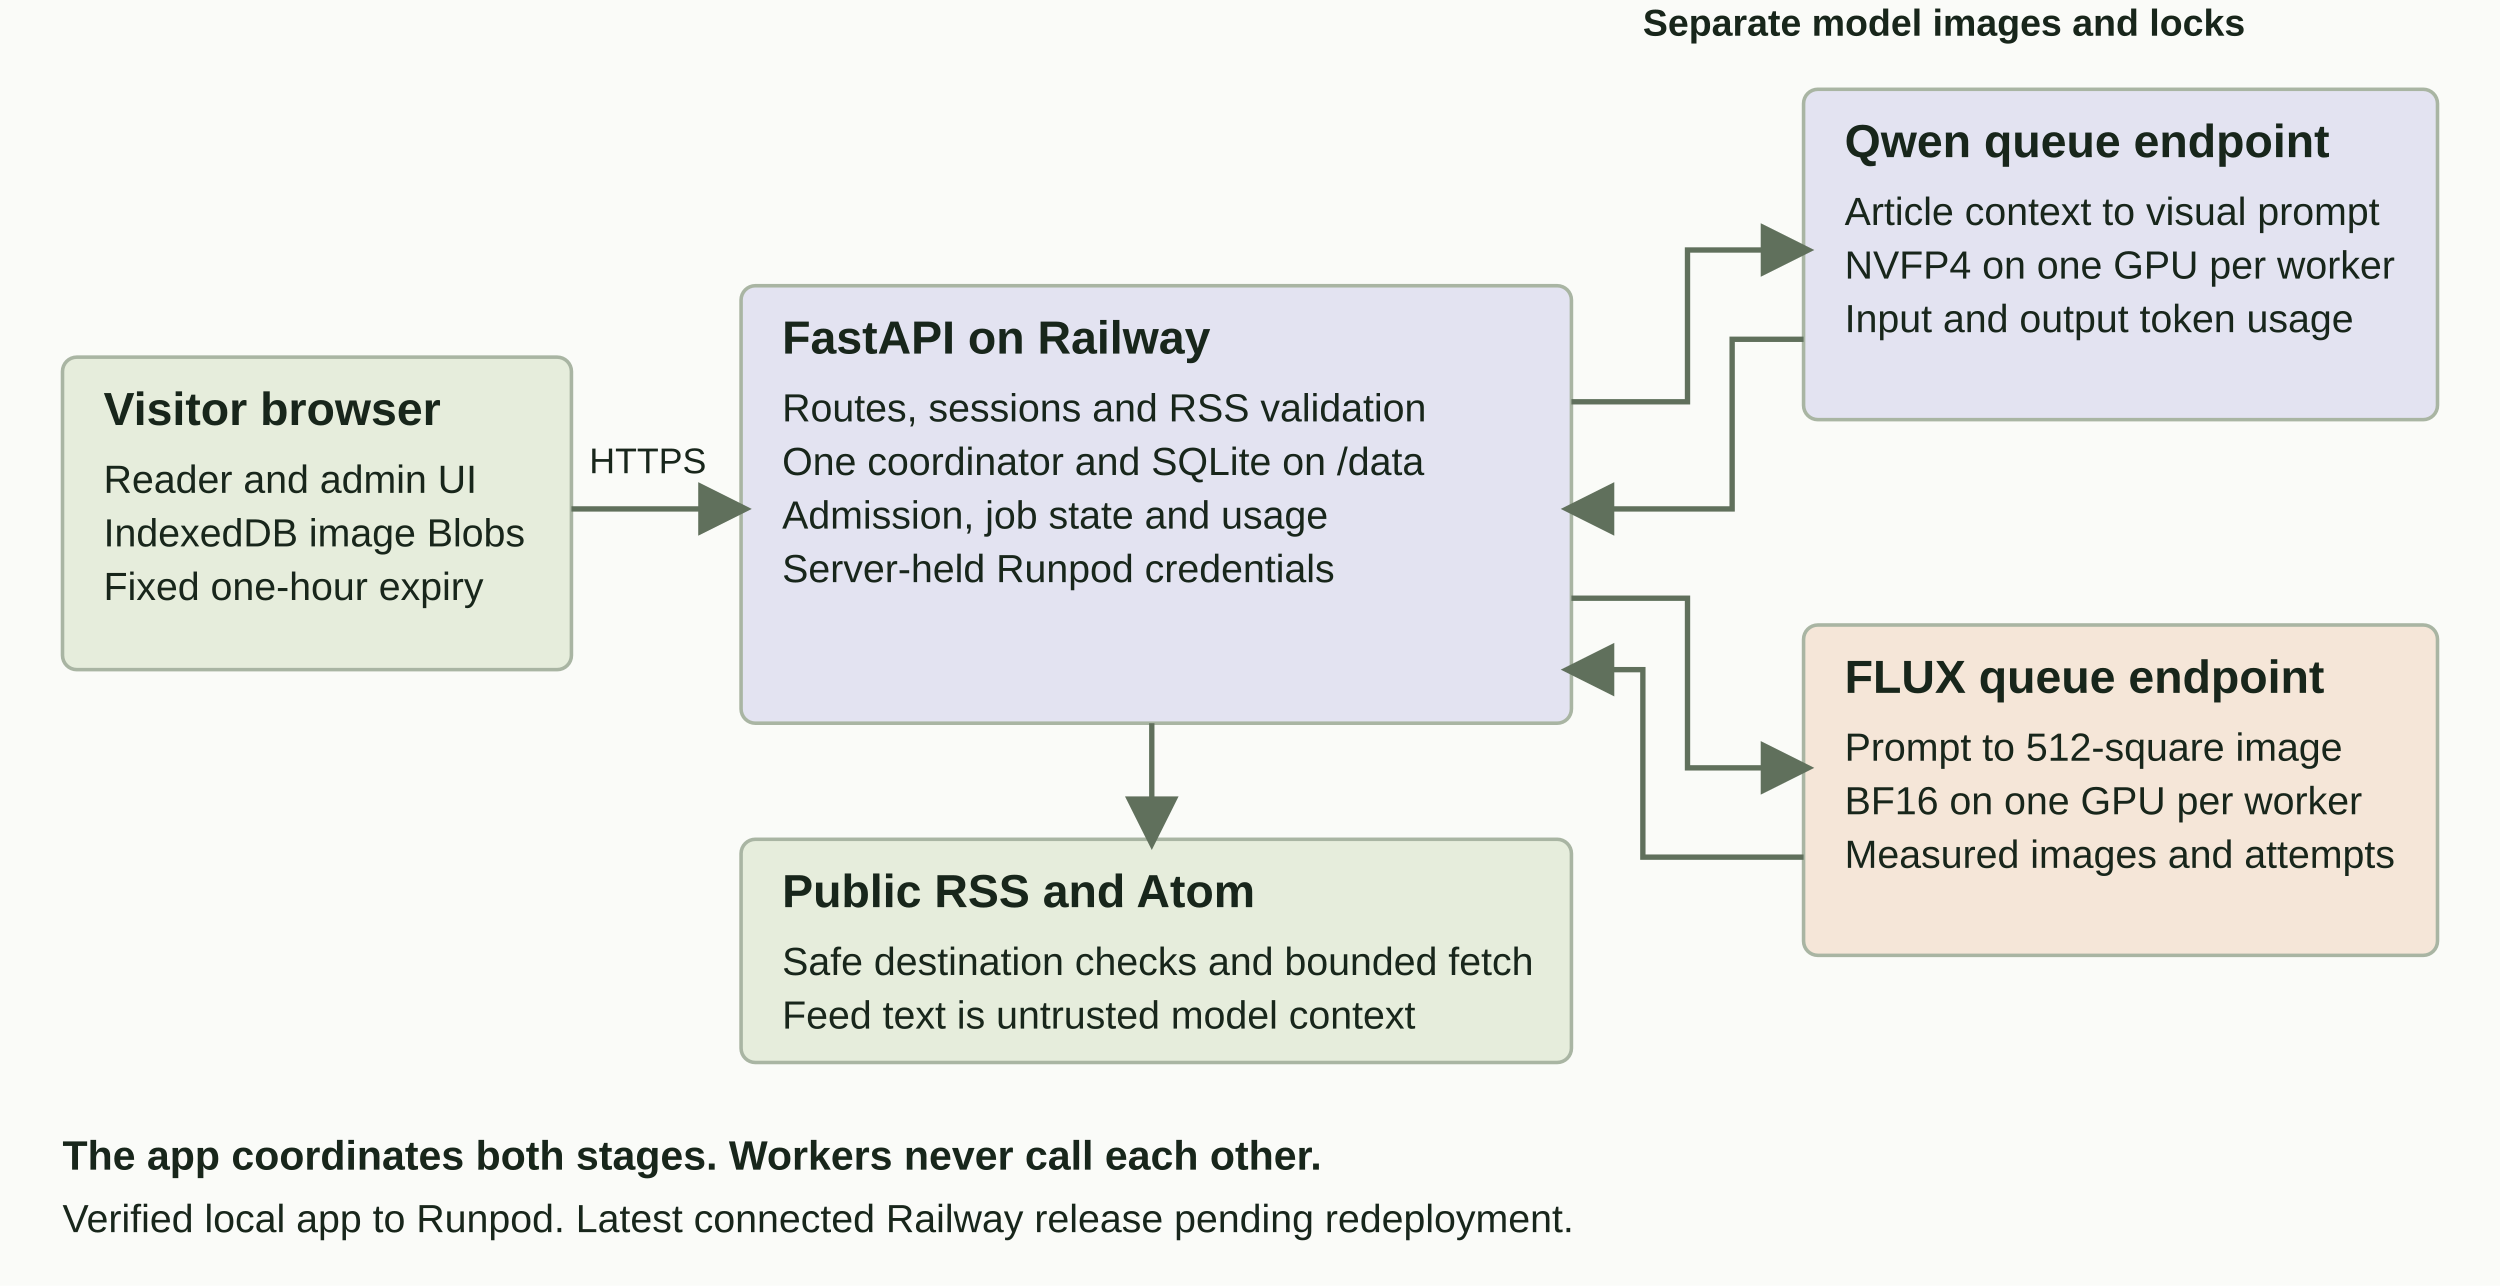
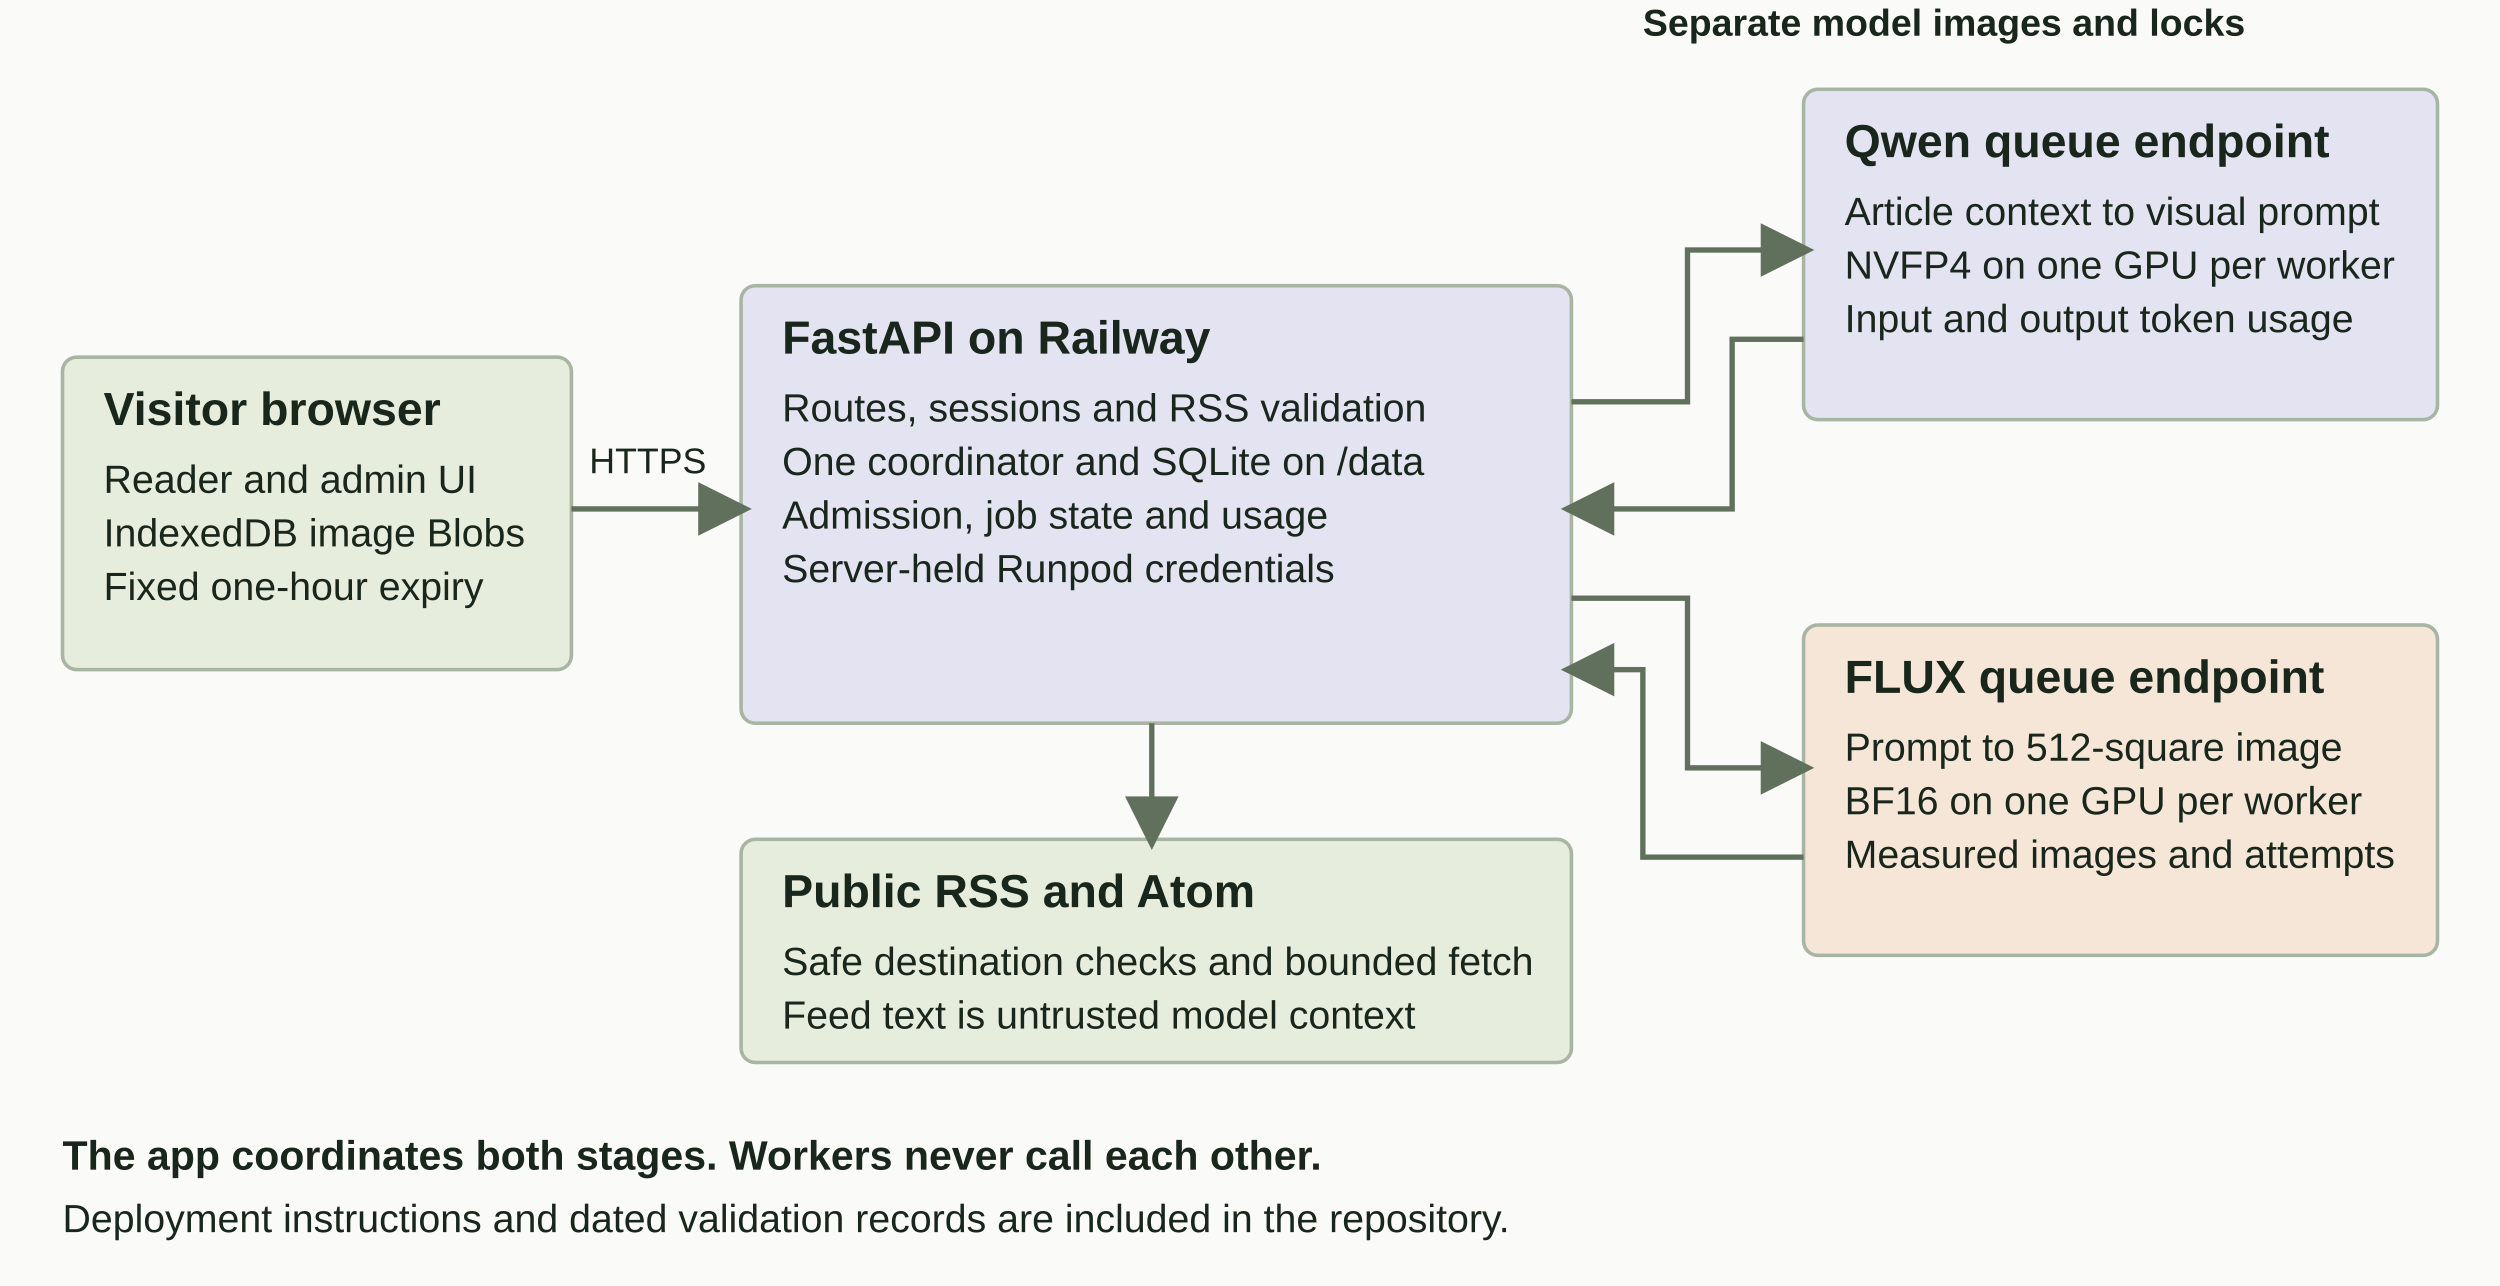
<svg xmlns="http://www.w3.org/2000/svg" width="1400" height="720" viewBox="0 0 1400 720">
  <defs>
    <marker id="a" markerWidth="10" markerHeight="10" refX="8" refY="5" orient="auto-start-reverse">
      <path d="M0 0L10 5L0 10Z" fill="#60705c" />
    </marker>
  </defs>
  <rect width="1400" height="720" fill="#fafbf8" />
  <rect x="35" y="200" width="285" height="175" rx="8" fill="#e6eddc" stroke="#a9b5a3" stroke-width="2" />
  <text x="58" y="238" font-family="Arial, sans-serif" font-size="26" font-weight="700" fill="#18261b">Visitor browser</text>
  <text x="58" y="276" font-family="Arial, sans-serif" font-size="22" font-weight="400" fill="#18261b">Reader and admin UI</text>
  <text x="58" y="306" font-family="Arial, sans-serif" font-size="22" font-weight="400" fill="#18261b">IndexedDB image Blobs</text>
  <text x="58" y="336" font-family="Arial, sans-serif" font-size="22" font-weight="400" fill="#18261b">Fixed one-hour expiry</text>
  <rect x="415" y="160" width="465" height="245" rx="8" fill="#e3e3f1" stroke="#a9b5a3" stroke-width="2" />
  <text x="438" y="198" font-family="Arial, sans-serif" font-size="26" font-weight="700" fill="#18261b">FastAPI on Railway</text>
  <text x="438" y="236" font-family="Arial, sans-serif" font-size="22" font-weight="400" fill="#18261b">Routes, sessions and RSS validation</text>
  <text x="438" y="266" font-family="Arial, sans-serif" font-size="22" font-weight="400" fill="#18261b">One coordinator and SQLite on /data</text>
  <text x="438" y="296" font-family="Arial, sans-serif" font-size="22" font-weight="400" fill="#18261b">Admission, job state and usage</text>
  <text x="438" y="326" font-family="Arial, sans-serif" font-size="22" font-weight="400" fill="#18261b">Server-held Runpod credentials</text>
  <rect x="1010" y="50" width="355" height="185" rx="8" fill="#e3e3f1" stroke="#a9b5a3" stroke-width="2" />
  <text x="1033" y="88" font-family="Arial, sans-serif" font-size="26" font-weight="700" fill="#18261b">Qwen queue endpoint</text>
  <text x="1033" y="126" font-family="Arial, sans-serif" font-size="22" font-weight="400" fill="#18261b">Article context to visual prompt</text>
  <text x="1033" y="156" font-family="Arial, sans-serif" font-size="22" font-weight="400" fill="#18261b">NVFP4 on one GPU per worker</text>
  <text x="1033" y="186" font-family="Arial, sans-serif" font-size="22" font-weight="400" fill="#18261b">Input and output token usage</text>
  <rect x="1010" y="350" width="355" height="185" rx="8" fill="#f5e6d8" stroke="#a9b5a3" stroke-width="2" />
  <text x="1033" y="388" font-family="Arial, sans-serif" font-size="26" font-weight="700" fill="#18261b">FLUX queue endpoint</text>
  <text x="1033" y="426" font-family="Arial, sans-serif" font-size="22" font-weight="400" fill="#18261b">Prompt to 512-square image</text>
  <text x="1033" y="456" font-family="Arial, sans-serif" font-size="22" font-weight="400" fill="#18261b">BF16 on one GPU per worker</text>
  <text x="1033" y="486" font-family="Arial, sans-serif" font-size="22" font-weight="400" fill="#18261b">Measured images and attempts</text>
  <polyline points="320,285 415,285" fill="none" stroke="#60705c" stroke-width="3" marker-end="url(#a)" />
  <text x="330" y="265" font-family="Arial, sans-serif" font-size="20" font-weight="400" fill="#18261b">HTTPS</text>
  <polyline points="880,225 945,225 945,140 1010,140" fill="none" stroke="#60705c" stroke-width="3" marker-end="url(#a)" />
  <polyline points="1010,190 970,190 970,285 880,285" fill="none" stroke="#60705c" stroke-width="3" marker-end="url(#a)" />
  <polyline points="880,335 945,335 945,430 1010,430" fill="none" stroke="#60705c" stroke-width="3" marker-end="url(#a)" />
  <polyline points="1010,480 920,480 920,375 880,375" fill="none" stroke="#60705c" stroke-width="3" marker-end="url(#a)" />
  <text x="920" y="20" font-family="Arial, sans-serif" font-size="21" font-weight="700" fill="#18261b">Separate model images and locks</text>
  <rect x="415" y="470" width="465" height="125" rx="8" fill="#e6eddc" stroke="#a9b5a3" stroke-width="2" />
  <text x="438" y="508" font-family="Arial, sans-serif" font-size="26" font-weight="700" fill="#18261b">Public RSS and Atom</text>
  <text x="438" y="546" font-family="Arial, sans-serif" font-size="22" font-weight="400" fill="#18261b">Safe destination checks and bounded fetch</text>
  <text x="438" y="576" font-family="Arial, sans-serif" font-size="22" font-weight="400" fill="#18261b">Feed text is untrusted model context</text>
  <polyline points="645,405 645,470" fill="none" stroke="#60705c" stroke-width="3" marker-end="url(#a)" />
  <text x="35" y="655" font-family="Arial, sans-serif" font-size="23" font-weight="700" fill="#18261b">The app coordinates both stages. Workers never call each other.</text>
-   <text x="35" y="690" font-family="Arial, sans-serif" font-size="22" font-weight="400" fill="#18261b">Verified local app to Runpod. Latest connected Railway release pending redeployment.</text>
+   <text x="35" y="690" font-family="Arial, sans-serif" font-size="22" font-weight="400" fill="#18261b">Deployment instructions and dated validation records are included in the repository.</text>
</svg>
